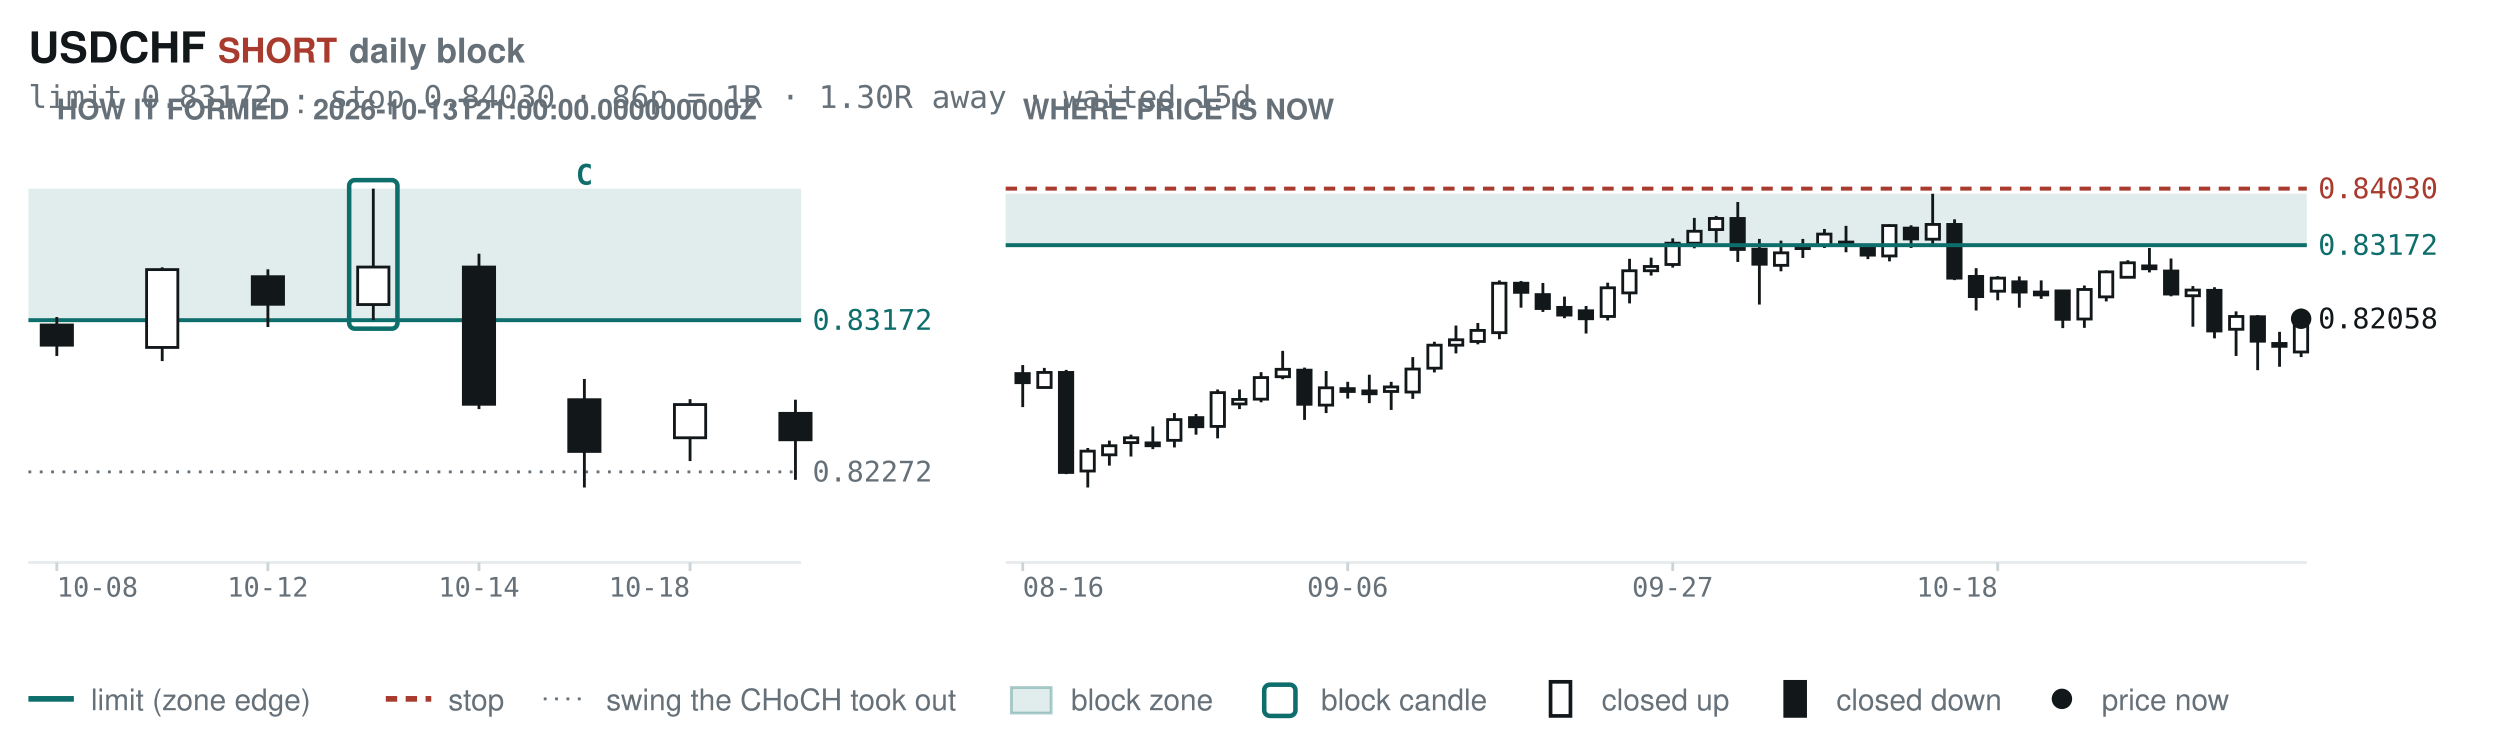
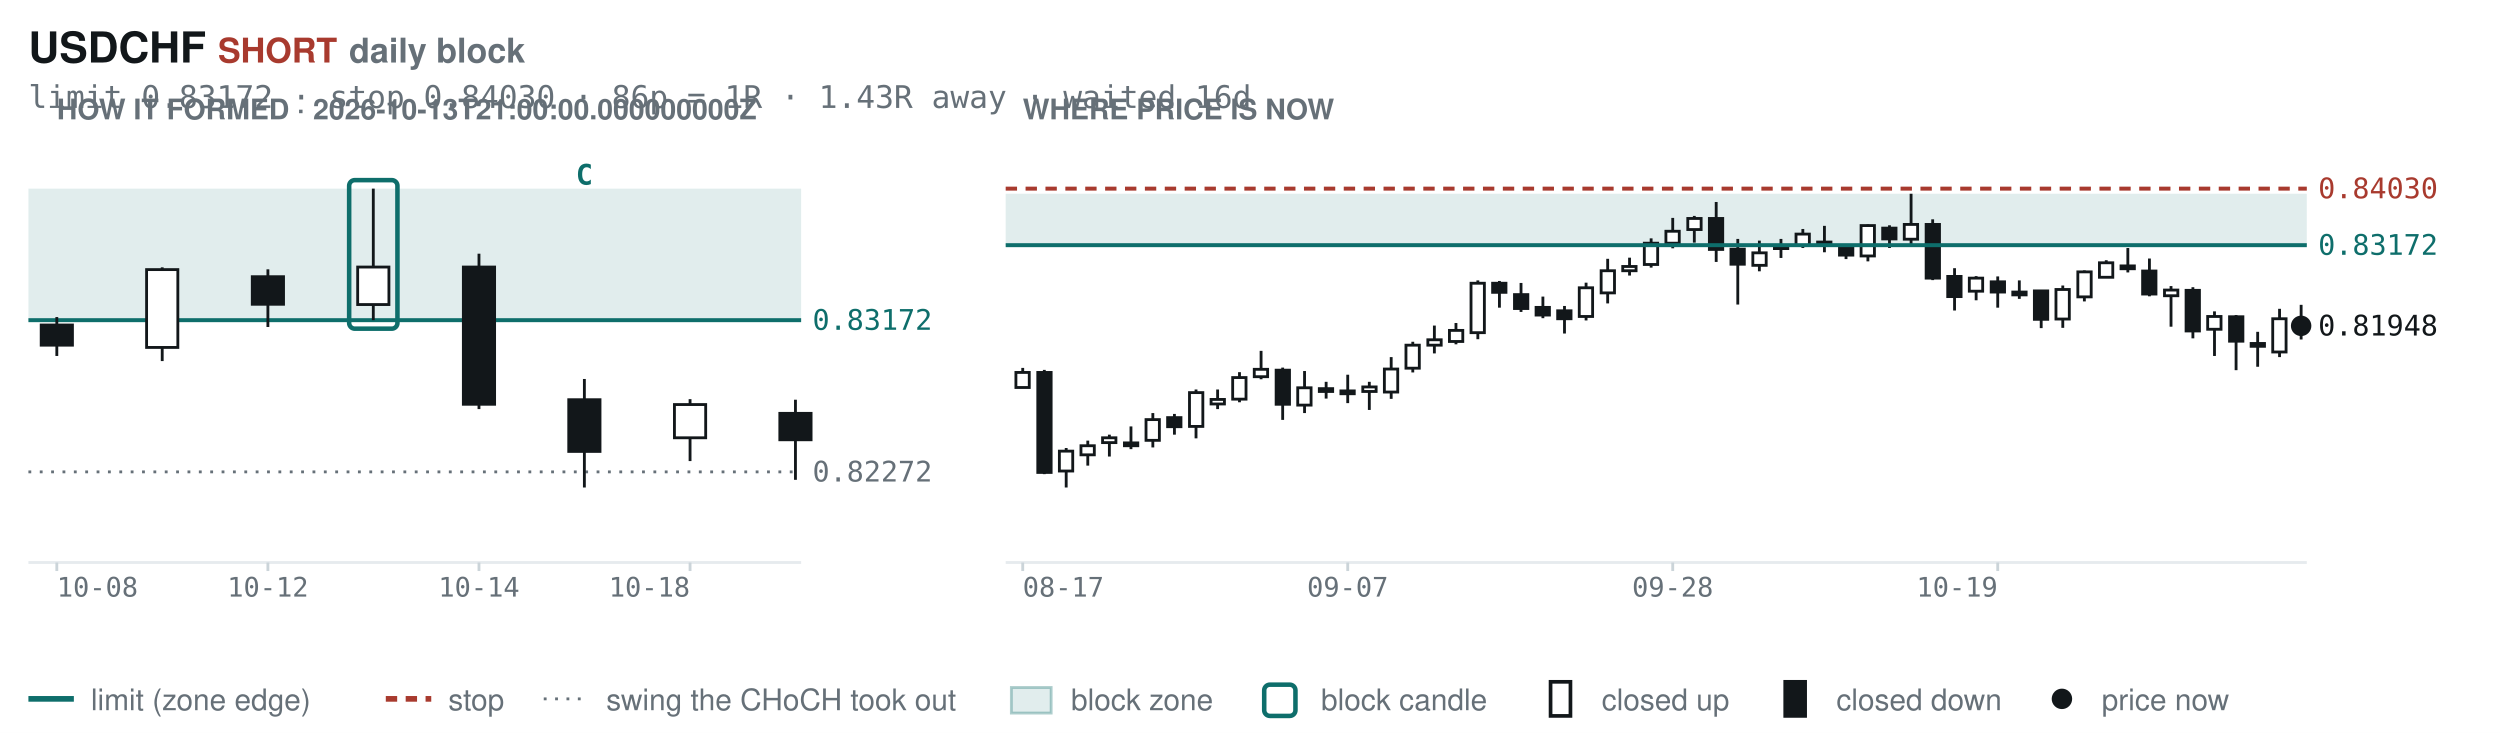
<svg xmlns="http://www.w3.org/2000/svg" viewBox="0 0 880 258" width="880" height="258" role="img" aria-label="USDCHF short order block: the candles that formed it, and where price is now">
  <rect width="880" height="258" fill="#FFFFFF" />
  <text x="10" y="22" fill="#12171A" font-family="system-ui,-apple-system,Segoe UI,Helvetica,Arial,sans-serif" font-size="15" font-weight="700">USDCHF <tspan fill="#A83A2E" font-size="12">SHORT</tspan>
    <tspan fill="#667078" font-size="12">daily block</tspan>
  </text>
-   <text x="10" y="38" fill="#667078" font-family="ui-monospace,SFMono-Regular,Menlo,Consolas,monospace" font-size="11">limit 0.83172 · stop 0.84030 · 86p = 1R · 1.30R away · waited 15d</text>
+   <text x="10" y="38" fill="#667078" font-family="ui-monospace,SFMono-Regular,Menlo,Consolas,monospace" font-size="11">limit 0.83172 · stop 0.84030 · 86p = 1R · 1.43R away · waited 16d</text>
  <text x="20" y="42" fill="#667078" font-family="system-ui,-apple-system,Segoe UI,Helvetica,Arial,sans-serif" font-size="10" font-weight="600">HOW IT FORMED · 2026-10-13T21:00:00.000000000Z</text>
  <text x="360" y="42" fill="#667078" font-family="system-ui,-apple-system,Segoe UI,Helvetica,Arial,sans-serif" font-size="10" font-weight="600">WHERE PRICE IS NOW</text>
  <rect x="10.0" y="66.4" width="272.0" height="46.3" fill="#0E6E6B1F" />
  <line x1="10.0" y1="166.1" x2="282.0" y2="166.1" stroke="#667078" stroke-width="1" stroke-dasharray="1 3" />
  <line x1="10.0" y1="112.7" x2="282.0" y2="112.7" stroke="#0E6E6B" stroke-width="1.4" />
  <line x1="20.0" y1="111.6" x2="20.0" y2="125.3" stroke="#12171A" stroke-width="1" />
  <rect x="14.5" y="114.4" width="11.0" height="7.1" fill="#12171A" stroke="#12171A" stroke-width="1" />
  <line x1="57.1" y1="94.1" x2="57.1" y2="127.1" stroke="#12171A" stroke-width="1" />
  <rect x="51.6" y="94.9" width="11.0" height="27.4" fill="#FFFFFF" stroke="#12171A" stroke-width="1" />
  <line x1="94.3" y1="94.8" x2="94.3" y2="115.1" stroke="#12171A" stroke-width="1" />
  <rect x="88.8" y="97.4" width="11.0" height="9.7" fill="#12171A" stroke="#12171A" stroke-width="1" />
  <line x1="131.4" y1="66.4" x2="131.4" y2="112.7" stroke="#12171A" stroke-width="1" />
  <rect x="125.9" y="94.0" width="11.0" height="13.2" fill="#FFFFFF" stroke="#12171A" stroke-width="1" />
  <line x1="168.6" y1="89.3" x2="168.6" y2="144.0" stroke="#12171A" stroke-width="1" />
  <rect x="163.1" y="94.0" width="11.0" height="48.3" fill="#12171A" stroke="#12171A" stroke-width="1" />
  <line x1="205.7" y1="133.4" x2="205.7" y2="171.6" stroke="#12171A" stroke-width="1" />
  <rect x="200.2" y="140.7" width="11.0" height="18.2" fill="#12171A" stroke="#12171A" stroke-width="1" />
  <line x1="242.9" y1="140.5" x2="242.9" y2="162.3" stroke="#12171A" stroke-width="1" />
  <rect x="237.4" y="142.4" width="11.0" height="11.7" fill="#FFFFFF" stroke="#12171A" stroke-width="1" />
  <line x1="280.0" y1="140.7" x2="280.0" y2="168.9" stroke="#12171A" stroke-width="1" />
  <rect x="274.5" y="145.5" width="11.0" height="9.3" fill="#12171A" stroke="#12171A" stroke-width="1" />
  <rect x="122.9" y="63.4" width="17.0" height="52.3" fill="none" stroke="#0E6E6B" stroke-width="1.6" rx="2" />
  <text x="205.7" y="65" fill="#0E6E6B" text-anchor="middle" font-family="ui-monospace,SFMono-Regular,Menlo,Consolas,monospace" font-size="10" font-weight="700">C</text>
  <line x1="10.0" y1="198.0" x2="282.0" y2="198.0" stroke="#E6EBEE" stroke-width="1" />
  <line x1="20.0" y1="198.0" x2="20.0" y2="201.0" stroke="#CBD4D9" stroke-width="1" />
  <text x="20.0" y="210.0" fill="#667078" text-anchor="start" font-family="ui-monospace,SFMono-Regular,Menlo,Consolas,monospace" font-size="9.5">10-08</text>
  <line x1="94.3" y1="198.0" x2="94.3" y2="201.0" stroke="#CBD4D9" stroke-width="1" />
  <text x="94.3" y="210.0" fill="#667078" text-anchor="middle" font-family="ui-monospace,SFMono-Regular,Menlo,Consolas,monospace" font-size="9.5">10-12</text>
  <line x1="168.6" y1="198.0" x2="168.6" y2="201.0" stroke="#CBD4D9" stroke-width="1" />
  <text x="168.6" y="210.0" fill="#667078" text-anchor="middle" font-family="ui-monospace,SFMono-Regular,Menlo,Consolas,monospace" font-size="9.5">10-14</text>
  <line x1="242.9" y1="198.0" x2="242.9" y2="201.0" stroke="#CBD4D9" stroke-width="1" />
  <text x="242.9" y="210.0" fill="#667078" text-anchor="end" font-family="ui-monospace,SFMono-Regular,Menlo,Consolas,monospace" font-size="9.5">10-18</text>
  <text x="286.0" y="116.1" fill="#0E6E6B" font-family="ui-monospace,SFMono-Regular,Menlo,Consolas,monospace" font-size="10">0.83172</text>
  <text x="286.0" y="169.5" fill="#667078" font-family="ui-monospace,SFMono-Regular,Menlo,Consolas,monospace" font-size="10">0.82272</text>
  <rect x="354.0" y="68.2" width="458.0" height="18.1" fill="#0E6E6B1F" />
-   <line x1="360.0" y1="128.5" x2="360.0" y2="143.3" stroke="#12171A" stroke-width="1" />
-   <rect x="357.6" y="131.5" width="4.7" height="3.2" fill="#12171A" stroke="#12171A" stroke-width="1" />
-   <line x1="367.6" y1="129.5" x2="367.6" y2="136.4" stroke="#12171A" stroke-width="1" />
-   <rect x="365.3" y="131.1" width="4.7" height="5.3" fill="#FFFFFF" stroke="#12171A" stroke-width="1" />
-   <line x1="375.3" y1="130.2" x2="375.3" y2="166.9" stroke="#12171A" stroke-width="1" />
-   <rect x="372.9" y="131.1" width="4.7" height="35.2" fill="#12171A" stroke="#12171A" stroke-width="1" />
-   <line x1="382.9" y1="157.7" x2="382.9" y2="171.6" stroke="#12171A" stroke-width="1" />
-   <rect x="380.5" y="158.8" width="4.7" height="7.0" fill="#FFFFFF" stroke="#12171A" stroke-width="1" />
-   <line x1="390.5" y1="155.1" x2="390.5" y2="163.9" stroke="#12171A" stroke-width="1" />
-   <rect x="388.1" y="156.9" width="4.7" height="3.2" fill="#FFFFFF" stroke="#12171A" stroke-width="1" />
-   <line x1="398.1" y1="153.0" x2="398.1" y2="160.7" stroke="#12171A" stroke-width="1" />
-   <rect x="395.8" y="154.1" width="4.7" height="1.7" fill="#FFFFFF" stroke="#12171A" stroke-width="1" />
-   <line x1="405.8" y1="150.1" x2="405.8" y2="158.1" stroke="#12171A" stroke-width="1" />
-   <rect x="403.4" y="155.9" width="4.7" height="1.0" fill="#12171A" stroke="#12171A" stroke-width="1" />
-   <line x1="413.4" y1="145.4" x2="413.4" y2="157.5" stroke="#12171A" stroke-width="1" />
-   <rect x="411.0" y="147.7" width="4.7" height="7.3" fill="#FFFFFF" stroke="#12171A" stroke-width="1" />
-   <line x1="421.0" y1="145.7" x2="421.0" y2="153.0" stroke="#12171A" stroke-width="1" />
-   <rect x="418.7" y="147.0" width="4.7" height="3.2" fill="#12171A" stroke="#12171A" stroke-width="1" />
-   <line x1="428.6" y1="137.1" x2="428.6" y2="154.3" stroke="#12171A" stroke-width="1" />
-   <rect x="426.3" y="138.2" width="4.7" height="11.9" fill="#FFFFFF" stroke="#12171A" stroke-width="1" />
-   <line x1="436.3" y1="137.1" x2="436.3" y2="144.0" stroke="#12171A" stroke-width="1" />
-   <rect x="433.9" y="140.6" width="4.7" height="1.6" fill="#FFFFFF" stroke="#12171A" stroke-width="1" />
-   <line x1="443.9" y1="131.0" x2="443.9" y2="141.6" stroke="#12171A" stroke-width="1" />
-   <rect x="441.5" y="132.9" width="4.7" height="7.6" fill="#FFFFFF" stroke="#12171A" stroke-width="1" />
-   <line x1="451.5" y1="123.5" x2="451.5" y2="133.5" stroke="#12171A" stroke-width="1" />
-   <rect x="449.2" y="130.0" width="4.7" height="2.6" fill="#FFFFFF" stroke="#12171A" stroke-width="1" />
-   <line x1="459.2" y1="129.4" x2="459.2" y2="147.8" stroke="#12171A" stroke-width="1" />
-   <rect x="456.8" y="130.3" width="4.7" height="12.0" fill="#12171A" stroke="#12171A" stroke-width="1" />
-   <line x1="466.8" y1="130.6" x2="466.8" y2="145.4" stroke="#12171A" stroke-width="1" />
-   <rect x="464.4" y="136.5" width="4.7" height="6.1" fill="#FFFFFF" stroke="#12171A" stroke-width="1" />
-   <line x1="474.4" y1="134.4" x2="474.4" y2="140.3" stroke="#12171A" stroke-width="1" />
-   <rect x="472.0" y="136.8" width="4.7" height="1.0" fill="#12171A" stroke="#12171A" stroke-width="1" />
-   <line x1="482.0" y1="131.9" x2="482.0" y2="141.9" stroke="#12171A" stroke-width="1" />
-   <rect x="479.7" y="137.6" width="4.7" height="1.0" fill="#FFFFFF" stroke="#12171A" stroke-width="1" />
-   <line x1="489.7" y1="134.4" x2="489.7" y2="144.3" stroke="#12171A" stroke-width="1" />
-   <rect x="487.3" y="136.2" width="4.7" height="1.6" fill="#FFFFFF" stroke="#12171A" stroke-width="1" />
-   <line x1="497.3" y1="125.7" x2="497.3" y2="140.4" stroke="#12171A" stroke-width="1" />
-   <rect x="494.9" y="129.9" width="4.7" height="8.1" fill="#FFFFFF" stroke="#12171A" stroke-width="1" />
-   <line x1="504.9" y1="120.3" x2="504.9" y2="131.1" stroke="#12171A" stroke-width="1" />
-   <rect x="502.6" y="121.5" width="4.7" height="8.1" fill="#FFFFFF" stroke="#12171A" stroke-width="1" />
-   <line x1="512.5" y1="114.6" x2="512.5" y2="124.4" stroke="#12171A" stroke-width="1" />
-   <rect x="510.2" y="119.6" width="4.7" height="1.9" fill="#FFFFFF" stroke="#12171A" stroke-width="1" />
-   <line x1="520.2" y1="113.7" x2="520.2" y2="121.2" stroke="#12171A" stroke-width="1" />
-   <rect x="517.8" y="116.3" width="4.7" height="3.9" fill="#FFFFFF" stroke="#12171A" stroke-width="1" />
-   <line x1="527.8" y1="98.7" x2="527.8" y2="119.4" stroke="#12171A" stroke-width="1" />
-   <rect x="525.4" y="99.7" width="4.7" height="17.4" fill="#FFFFFF" stroke="#12171A" stroke-width="1" />
-   <line x1="535.4" y1="98.9" x2="535.4" y2="108.3" stroke="#12171A" stroke-width="1" />
-   <rect x="533.1" y="99.7" width="4.7" height="3.2" fill="#12171A" stroke="#12171A" stroke-width="1" />
-   <line x1="543.1" y1="99.6" x2="543.1" y2="109.8" stroke="#12171A" stroke-width="1" />
-   <rect x="540.7" y="103.7" width="4.7" height="4.9" fill="#12171A" stroke="#12171A" stroke-width="1" />
-   <line x1="550.7" y1="104.4" x2="550.7" y2="112.0" stroke="#12171A" stroke-width="1" />
-   <rect x="548.3" y="108.2" width="4.7" height="2.7" fill="#12171A" stroke="#12171A" stroke-width="1" />
-   <line x1="558.3" y1="107.7" x2="558.3" y2="117.4" stroke="#12171A" stroke-width="1" />
-   <rect x="555.9" y="109.4" width="4.7" height="2.8" fill="#12171A" stroke="#12171A" stroke-width="1" />
-   <line x1="565.9" y1="99.5" x2="565.9" y2="112.8" stroke="#12171A" stroke-width="1" />
-   <rect x="563.6" y="101.3" width="4.7" height="10.1" fill="#FFFFFF" stroke="#12171A" stroke-width="1" />
-   <line x1="573.6" y1="91.1" x2="573.6" y2="106.8" stroke="#12171A" stroke-width="1" />
-   <rect x="571.2" y="95.3" width="4.7" height="7.8" fill="#FFFFFF" stroke="#12171A" stroke-width="1" />
-   <line x1="581.2" y1="90.7" x2="581.2" y2="97.0" stroke="#12171A" stroke-width="1" />
-   <rect x="578.8" y="93.8" width="4.7" height="1.5" fill="#FFFFFF" stroke="#12171A" stroke-width="1" />
-   <line x1="588.8" y1="83.9" x2="588.8" y2="94.2" stroke="#12171A" stroke-width="1" />
-   <rect x="586.4" y="85.6" width="4.7" height="7.5" fill="#FFFFFF" stroke="#12171A" stroke-width="1" />
-   <line x1="596.4" y1="76.7" x2="596.4" y2="87.4" stroke="#12171A" stroke-width="1" />
-   <rect x="594.1" y="81.4" width="4.7" height="4.2" fill="#FFFFFF" stroke="#12171A" stroke-width="1" />
-   <line x1="604.1" y1="76.0" x2="604.1" y2="85.4" stroke="#12171A" stroke-width="1" />
-   <rect x="601.7" y="76.9" width="4.7" height="3.9" fill="#FFFFFF" stroke="#12171A" stroke-width="1" />
-   <line x1="611.7" y1="71.1" x2="611.7" y2="92.2" stroke="#12171A" stroke-width="1" />
-   <rect x="609.3" y="76.9" width="4.7" height="10.9" fill="#12171A" stroke="#12171A" stroke-width="1" />
-   <line x1="619.3" y1="84.1" x2="619.3" y2="107.2" stroke="#12171A" stroke-width="1" />
-   <rect x="617.0" y="87.7" width="4.7" height="5.3" fill="#12171A" stroke="#12171A" stroke-width="1" />
-   <line x1="626.9" y1="84.7" x2="626.9" y2="95.5" stroke="#12171A" stroke-width="1" />
-   <rect x="624.6" y="89.0" width="4.7" height="4.4" fill="#FFFFFF" stroke="#12171A" stroke-width="1" />
-   <line x1="634.6" y1="84.1" x2="634.6" y2="90.8" stroke="#12171A" stroke-width="1" />
-   <rect x="632.2" y="86.5" width="4.7" height="1.0" fill="#FFFFFF" stroke="#12171A" stroke-width="1" />
-   <line x1="642.2" y1="80.6" x2="642.2" y2="87.3" stroke="#12171A" stroke-width="1" />
-   <rect x="639.8" y="82.4" width="4.7" height="4.0" fill="#FFFFFF" stroke="#12171A" stroke-width="1" />
-   <line x1="649.8" y1="79.5" x2="649.8" y2="88.8" stroke="#12171A" stroke-width="1" />
-   <rect x="647.5" y="85.2" width="4.7" height="1.2" fill="#12171A" stroke="#12171A" stroke-width="1" />
-   <line x1="657.5" y1="85.9" x2="657.5" y2="91.2" stroke="#12171A" stroke-width="1" />
-   <rect x="655.1" y="87.0" width="4.7" height="2.8" fill="#12171A" stroke="#12171A" stroke-width="1" />
-   <line x1="665.1" y1="79.0" x2="665.1" y2="92.0" stroke="#12171A" stroke-width="1" />
-   <rect x="662.7" y="79.4" width="4.7" height="10.7" fill="#FFFFFF" stroke="#12171A" stroke-width="1" />
-   <line x1="672.7" y1="79.3" x2="672.7" y2="87.3" stroke="#12171A" stroke-width="1" />
-   <rect x="670.3" y="80.3" width="4.7" height="3.8" fill="#12171A" stroke="#12171A" stroke-width="1" />
-   <line x1="680.3" y1="68.2" x2="680.3" y2="86.3" stroke="#12171A" stroke-width="1" />
-   <rect x="678.0" y="79.0" width="4.7" height="5.2" fill="#FFFFFF" stroke="#12171A" stroke-width="1" />
-   <line x1="688.0" y1="77.2" x2="688.0" y2="98.6" stroke="#12171A" stroke-width="1" />
-   <rect x="685.6" y="79.0" width="4.7" height="18.9" fill="#12171A" stroke="#12171A" stroke-width="1" />
-   <line x1="695.6" y1="94.4" x2="695.6" y2="109.3" stroke="#12171A" stroke-width="1" />
-   <rect x="693.2" y="97.3" width="4.7" height="7.1" fill="#12171A" stroke="#12171A" stroke-width="1" />
-   <line x1="703.2" y1="97.2" x2="703.2" y2="105.7" stroke="#12171A" stroke-width="1" />
-   <rect x="700.9" y="97.9" width="4.7" height="4.6" fill="#FFFFFF" stroke="#12171A" stroke-width="1" />
-   <line x1="710.8" y1="97.3" x2="710.8" y2="108.3" stroke="#12171A" stroke-width="1" />
-   <rect x="708.5" y="99.2" width="4.7" height="3.6" fill="#12171A" stroke="#12171A" stroke-width="1" />
-   <line x1="718.5" y1="98.7" x2="718.5" y2="105.2" stroke="#12171A" stroke-width="1" />
-   <rect x="716.1" y="102.8" width="4.7" height="1.0" fill="#12171A" stroke="#12171A" stroke-width="1" />
-   <line x1="726.1" y1="102.4" x2="726.1" y2="115.5" stroke="#12171A" stroke-width="1" />
-   <rect x="723.7" y="102.4" width="4.7" height="10.0" fill="#12171A" stroke="#12171A" stroke-width="1" />
-   <line x1="733.7" y1="100.5" x2="733.7" y2="115.4" stroke="#12171A" stroke-width="1" />
-   <rect x="731.4" y="101.9" width="4.7" height="10.4" fill="#FFFFFF" stroke="#12171A" stroke-width="1" />
-   <line x1="741.4" y1="95.2" x2="741.4" y2="106.1" stroke="#12171A" stroke-width="1" />
-   <rect x="739.0" y="95.7" width="4.7" height="8.8" fill="#FFFFFF" stroke="#12171A" stroke-width="1" />
-   <line x1="749.0" y1="91.6" x2="749.0" y2="97.6" stroke="#12171A" stroke-width="1" />
-   <rect x="746.6" y="92.5" width="4.7" height="5.1" fill="#FFFFFF" stroke="#12171A" stroke-width="1" />
-   <line x1="756.6" y1="87.3" x2="756.6" y2="95.9" stroke="#12171A" stroke-width="1" />
-   <rect x="754.2" y="93.6" width="4.7" height="1.0" fill="#12171A" stroke="#12171A" stroke-width="1" />
-   <line x1="764.2" y1="91.0" x2="764.2" y2="104.3" stroke="#12171A" stroke-width="1" />
-   <rect x="761.9" y="95.4" width="4.7" height="8.1" fill="#12171A" stroke="#12171A" stroke-width="1" />
-   <line x1="771.9" y1="100.7" x2="771.9" y2="115.0" stroke="#12171A" stroke-width="1" />
-   <rect x="769.5" y="102.1" width="4.7" height="2.0" fill="#FFFFFF" stroke="#12171A" stroke-width="1" />
-   <line x1="779.5" y1="101.1" x2="779.5" y2="119.1" stroke="#12171A" stroke-width="1" />
-   <rect x="777.1" y="102.2" width="4.7" height="14.3" fill="#12171A" stroke="#12171A" stroke-width="1" />
-   <line x1="787.1" y1="109.6" x2="787.1" y2="125.3" stroke="#12171A" stroke-width="1" />
-   <rect x="784.8" y="111.4" width="4.7" height="4.5" fill="#FFFFFF" stroke="#12171A" stroke-width="1" />
-   <line x1="794.7" y1="110.9" x2="794.7" y2="130.3" stroke="#12171A" stroke-width="1" />
-   <rect x="792.4" y="111.5" width="4.7" height="8.6" fill="#12171A" stroke="#12171A" stroke-width="1" />
-   <line x1="802.4" y1="116.8" x2="802.4" y2="129.1" stroke="#12171A" stroke-width="1" />
-   <rect x="800.0" y="120.9" width="4.7" height="1.0" fill="#12171A" stroke="#12171A" stroke-width="1" />
-   <line x1="810.0" y1="108.7" x2="810.0" y2="125.7" stroke="#12171A" stroke-width="1" />
-   <rect x="807.6" y="112.2" width="4.7" height="11.7" fill="#FFFFFF" stroke="#12171A" stroke-width="1" />
+   <line x1="360.0" y1="129.5" x2="360.0" y2="136.4" stroke="#12171A" stroke-width="1" />
+   <rect x="357.6" y="131.1" width="4.7" height="5.3" fill="#FFFFFF" stroke="#12171A" stroke-width="1" />
+   <line x1="367.6" y1="130.2" x2="367.6" y2="166.9" stroke="#12171A" stroke-width="1" />
+   <rect x="365.3" y="131.1" width="4.7" height="35.2" fill="#12171A" stroke="#12171A" stroke-width="1" />
+   <line x1="375.3" y1="157.7" x2="375.3" y2="171.6" stroke="#12171A" stroke-width="1" />
+   <rect x="372.9" y="158.8" width="4.7" height="7.0" fill="#FFFFFF" stroke="#12171A" stroke-width="1" />
+   <line x1="382.9" y1="155.1" x2="382.9" y2="163.9" stroke="#12171A" stroke-width="1" />
+   <rect x="380.5" y="156.9" width="4.7" height="3.2" fill="#FFFFFF" stroke="#12171A" stroke-width="1" />
+   <line x1="390.5" y1="153.0" x2="390.5" y2="160.7" stroke="#12171A" stroke-width="1" />
+   <rect x="388.1" y="154.1" width="4.7" height="1.7" fill="#FFFFFF" stroke="#12171A" stroke-width="1" />
+   <line x1="398.1" y1="150.1" x2="398.1" y2="158.1" stroke="#12171A" stroke-width="1" />
+   <rect x="395.8" y="155.9" width="4.7" height="1.0" fill="#12171A" stroke="#12171A" stroke-width="1" />
+   <line x1="405.8" y1="145.4" x2="405.8" y2="157.5" stroke="#12171A" stroke-width="1" />
+   <rect x="403.4" y="147.7" width="4.7" height="7.3" fill="#FFFFFF" stroke="#12171A" stroke-width="1" />
+   <line x1="413.4" y1="145.7" x2="413.4" y2="153.0" stroke="#12171A" stroke-width="1" />
+   <rect x="411.0" y="147.0" width="4.7" height="3.2" fill="#12171A" stroke="#12171A" stroke-width="1" />
+   <line x1="421.0" y1="137.1" x2="421.0" y2="154.3" stroke="#12171A" stroke-width="1" />
+   <rect x="418.7" y="138.2" width="4.7" height="11.9" fill="#FFFFFF" stroke="#12171A" stroke-width="1" />
+   <line x1="428.6" y1="137.1" x2="428.6" y2="144.0" stroke="#12171A" stroke-width="1" />
+   <rect x="426.3" y="140.6" width="4.7" height="1.6" fill="#FFFFFF" stroke="#12171A" stroke-width="1" />
+   <line x1="436.3" y1="131.0" x2="436.3" y2="141.6" stroke="#12171A" stroke-width="1" />
+   <rect x="433.9" y="132.9" width="4.7" height="7.6" fill="#FFFFFF" stroke="#12171A" stroke-width="1" />
+   <line x1="443.9" y1="123.5" x2="443.9" y2="133.5" stroke="#12171A" stroke-width="1" />
+   <rect x="441.5" y="130.0" width="4.7" height="2.6" fill="#FFFFFF" stroke="#12171A" stroke-width="1" />
+   <line x1="451.5" y1="129.4" x2="451.5" y2="147.8" stroke="#12171A" stroke-width="1" />
+   <rect x="449.2" y="130.3" width="4.7" height="12.0" fill="#12171A" stroke="#12171A" stroke-width="1" />
+   <line x1="459.2" y1="130.6" x2="459.2" y2="145.4" stroke="#12171A" stroke-width="1" />
+   <rect x="456.8" y="136.5" width="4.7" height="6.1" fill="#FFFFFF" stroke="#12171A" stroke-width="1" />
+   <line x1="466.8" y1="134.4" x2="466.8" y2="140.3" stroke="#12171A" stroke-width="1" />
+   <rect x="464.4" y="136.8" width="4.7" height="1.0" fill="#12171A" stroke="#12171A" stroke-width="1" />
+   <line x1="474.4" y1="131.9" x2="474.4" y2="141.9" stroke="#12171A" stroke-width="1" />
+   <rect x="472.0" y="137.6" width="4.7" height="1.0" fill="#FFFFFF" stroke="#12171A" stroke-width="1" />
+   <line x1="482.0" y1="134.4" x2="482.0" y2="144.3" stroke="#12171A" stroke-width="1" />
+   <rect x="479.7" y="136.2" width="4.7" height="1.6" fill="#FFFFFF" stroke="#12171A" stroke-width="1" />
+   <line x1="489.7" y1="125.7" x2="489.7" y2="140.4" stroke="#12171A" stroke-width="1" />
+   <rect x="487.3" y="129.9" width="4.7" height="8.1" fill="#FFFFFF" stroke="#12171A" stroke-width="1" />
+   <line x1="497.3" y1="120.3" x2="497.3" y2="131.1" stroke="#12171A" stroke-width="1" />
+   <rect x="494.9" y="121.5" width="4.7" height="8.1" fill="#FFFFFF" stroke="#12171A" stroke-width="1" />
+   <line x1="504.9" y1="114.6" x2="504.9" y2="124.4" stroke="#12171A" stroke-width="1" />
+   <rect x="502.6" y="119.6" width="4.7" height="1.9" fill="#FFFFFF" stroke="#12171A" stroke-width="1" />
+   <line x1="512.5" y1="113.7" x2="512.5" y2="121.2" stroke="#12171A" stroke-width="1" />
+   <rect x="510.2" y="116.3" width="4.7" height="3.9" fill="#FFFFFF" stroke="#12171A" stroke-width="1" />
+   <line x1="520.2" y1="98.7" x2="520.2" y2="119.4" stroke="#12171A" stroke-width="1" />
+   <rect x="517.8" y="99.7" width="4.7" height="17.4" fill="#FFFFFF" stroke="#12171A" stroke-width="1" />
+   <line x1="527.8" y1="98.9" x2="527.8" y2="108.3" stroke="#12171A" stroke-width="1" />
+   <rect x="525.4" y="99.7" width="4.7" height="3.2" fill="#12171A" stroke="#12171A" stroke-width="1" />
+   <line x1="535.4" y1="99.6" x2="535.4" y2="109.8" stroke="#12171A" stroke-width="1" />
+   <rect x="533.1" y="103.7" width="4.7" height="4.9" fill="#12171A" stroke="#12171A" stroke-width="1" />
+   <line x1="543.1" y1="104.4" x2="543.1" y2="112.0" stroke="#12171A" stroke-width="1" />
+   <rect x="540.7" y="108.2" width="4.7" height="2.7" fill="#12171A" stroke="#12171A" stroke-width="1" />
+   <line x1="550.7" y1="107.7" x2="550.7" y2="117.4" stroke="#12171A" stroke-width="1" />
+   <rect x="548.3" y="109.4" width="4.7" height="2.8" fill="#12171A" stroke="#12171A" stroke-width="1" />
+   <line x1="558.3" y1="99.5" x2="558.3" y2="112.8" stroke="#12171A" stroke-width="1" />
+   <rect x="555.9" y="101.3" width="4.7" height="10.1" fill="#FFFFFF" stroke="#12171A" stroke-width="1" />
+   <line x1="565.9" y1="91.1" x2="565.9" y2="106.8" stroke="#12171A" stroke-width="1" />
+   <rect x="563.6" y="95.3" width="4.7" height="7.8" fill="#FFFFFF" stroke="#12171A" stroke-width="1" />
+   <line x1="573.6" y1="90.7" x2="573.6" y2="97.0" stroke="#12171A" stroke-width="1" />
+   <rect x="571.2" y="93.8" width="4.7" height="1.5" fill="#FFFFFF" stroke="#12171A" stroke-width="1" />
+   <line x1="581.2" y1="83.9" x2="581.2" y2="94.2" stroke="#12171A" stroke-width="1" />
+   <rect x="578.8" y="85.6" width="4.7" height="7.5" fill="#FFFFFF" stroke="#12171A" stroke-width="1" />
+   <line x1="588.8" y1="76.7" x2="588.8" y2="87.4" stroke="#12171A" stroke-width="1" />
+   <rect x="586.4" y="81.4" width="4.7" height="4.2" fill="#FFFFFF" stroke="#12171A" stroke-width="1" />
+   <line x1="596.4" y1="76.0" x2="596.4" y2="85.4" stroke="#12171A" stroke-width="1" />
+   <rect x="594.1" y="76.9" width="4.7" height="3.9" fill="#FFFFFF" stroke="#12171A" stroke-width="1" />
+   <line x1="604.1" y1="71.1" x2="604.1" y2="92.2" stroke="#12171A" stroke-width="1" />
+   <rect x="601.7" y="76.9" width="4.7" height="10.9" fill="#12171A" stroke="#12171A" stroke-width="1" />
+   <line x1="611.7" y1="84.1" x2="611.7" y2="107.2" stroke="#12171A" stroke-width="1" />
+   <rect x="609.3" y="87.7" width="4.7" height="5.3" fill="#12171A" stroke="#12171A" stroke-width="1" />
+   <line x1="619.3" y1="84.7" x2="619.3" y2="95.5" stroke="#12171A" stroke-width="1" />
+   <rect x="617.0" y="89.0" width="4.7" height="4.4" fill="#FFFFFF" stroke="#12171A" stroke-width="1" />
+   <line x1="626.9" y1="84.1" x2="626.9" y2="90.8" stroke="#12171A" stroke-width="1" />
+   <rect x="624.6" y="86.5" width="4.7" height="1.0" fill="#FFFFFF" stroke="#12171A" stroke-width="1" />
+   <line x1="634.6" y1="80.6" x2="634.6" y2="87.3" stroke="#12171A" stroke-width="1" />
+   <rect x="632.2" y="82.4" width="4.7" height="4.0" fill="#FFFFFF" stroke="#12171A" stroke-width="1" />
+   <line x1="642.2" y1="79.5" x2="642.2" y2="88.8" stroke="#12171A" stroke-width="1" />
+   <rect x="639.8" y="85.2" width="4.7" height="1.2" fill="#12171A" stroke="#12171A" stroke-width="1" />
+   <line x1="649.8" y1="85.9" x2="649.8" y2="91.2" stroke="#12171A" stroke-width="1" />
+   <rect x="647.5" y="87.0" width="4.7" height="2.8" fill="#12171A" stroke="#12171A" stroke-width="1" />
+   <line x1="657.5" y1="79.0" x2="657.5" y2="92.0" stroke="#12171A" stroke-width="1" />
+   <rect x="655.1" y="79.4" width="4.7" height="10.7" fill="#FFFFFF" stroke="#12171A" stroke-width="1" />
+   <line x1="665.1" y1="79.3" x2="665.1" y2="87.3" stroke="#12171A" stroke-width="1" />
+   <rect x="662.7" y="80.3" width="4.7" height="3.8" fill="#12171A" stroke="#12171A" stroke-width="1" />
+   <line x1="672.7" y1="68.2" x2="672.7" y2="86.3" stroke="#12171A" stroke-width="1" />
+   <rect x="670.3" y="79.0" width="4.7" height="5.2" fill="#FFFFFF" stroke="#12171A" stroke-width="1" />
+   <line x1="680.3" y1="77.2" x2="680.3" y2="98.6" stroke="#12171A" stroke-width="1" />
+   <rect x="678.0" y="79.0" width="4.7" height="18.9" fill="#12171A" stroke="#12171A" stroke-width="1" />
+   <line x1="688.0" y1="94.4" x2="688.0" y2="109.3" stroke="#12171A" stroke-width="1" />
+   <rect x="685.6" y="97.3" width="4.7" height="7.1" fill="#12171A" stroke="#12171A" stroke-width="1" />
+   <line x1="695.6" y1="97.2" x2="695.6" y2="105.7" stroke="#12171A" stroke-width="1" />
+   <rect x="693.2" y="97.9" width="4.7" height="4.6" fill="#FFFFFF" stroke="#12171A" stroke-width="1" />
+   <line x1="703.2" y1="97.3" x2="703.2" y2="108.3" stroke="#12171A" stroke-width="1" />
+   <rect x="700.9" y="99.2" width="4.7" height="3.6" fill="#12171A" stroke="#12171A" stroke-width="1" />
+   <line x1="710.8" y1="98.7" x2="710.8" y2="105.2" stroke="#12171A" stroke-width="1" />
+   <rect x="708.5" y="102.8" width="4.7" height="1.0" fill="#12171A" stroke="#12171A" stroke-width="1" />
+   <line x1="718.5" y1="102.4" x2="718.5" y2="115.5" stroke="#12171A" stroke-width="1" />
+   <rect x="716.1" y="102.4" width="4.7" height="10.0" fill="#12171A" stroke="#12171A" stroke-width="1" />
+   <line x1="726.1" y1="100.5" x2="726.1" y2="115.4" stroke="#12171A" stroke-width="1" />
+   <rect x="723.7" y="101.9" width="4.7" height="10.4" fill="#FFFFFF" stroke="#12171A" stroke-width="1" />
+   <line x1="733.7" y1="95.2" x2="733.7" y2="106.1" stroke="#12171A" stroke-width="1" />
+   <rect x="731.4" y="95.7" width="4.7" height="8.8" fill="#FFFFFF" stroke="#12171A" stroke-width="1" />
+   <line x1="741.4" y1="91.6" x2="741.4" y2="97.6" stroke="#12171A" stroke-width="1" />
+   <rect x="739.0" y="92.5" width="4.7" height="5.1" fill="#FFFFFF" stroke="#12171A" stroke-width="1" />
+   <line x1="749.0" y1="87.3" x2="749.0" y2="95.9" stroke="#12171A" stroke-width="1" />
+   <rect x="746.6" y="93.6" width="4.7" height="1.0" fill="#12171A" stroke="#12171A" stroke-width="1" />
+   <line x1="756.6" y1="91.0" x2="756.6" y2="104.3" stroke="#12171A" stroke-width="1" />
+   <rect x="754.2" y="95.4" width="4.7" height="8.1" fill="#12171A" stroke="#12171A" stroke-width="1" />
+   <line x1="764.2" y1="100.7" x2="764.2" y2="115.0" stroke="#12171A" stroke-width="1" />
+   <rect x="761.9" y="102.1" width="4.7" height="2.0" fill="#FFFFFF" stroke="#12171A" stroke-width="1" />
+   <line x1="771.9" y1="101.1" x2="771.9" y2="119.1" stroke="#12171A" stroke-width="1" />
+   <rect x="769.5" y="102.2" width="4.7" height="14.3" fill="#12171A" stroke="#12171A" stroke-width="1" />
+   <line x1="779.5" y1="109.6" x2="779.5" y2="125.3" stroke="#12171A" stroke-width="1" />
+   <rect x="777.1" y="111.4" width="4.7" height="4.5" fill="#FFFFFF" stroke="#12171A" stroke-width="1" />
+   <line x1="787.1" y1="110.9" x2="787.1" y2="130.3" stroke="#12171A" stroke-width="1" />
+   <rect x="784.8" y="111.5" width="4.7" height="8.6" fill="#12171A" stroke="#12171A" stroke-width="1" />
+   <line x1="794.7" y1="116.8" x2="794.7" y2="129.1" stroke="#12171A" stroke-width="1" />
+   <rect x="792.4" y="120.9" width="4.7" height="1.0" fill="#12171A" stroke="#12171A" stroke-width="1" />
+   <line x1="802.4" y1="108.7" x2="802.4" y2="125.7" stroke="#12171A" stroke-width="1" />
+   <rect x="800.0" y="112.2" width="4.7" height="11.7" fill="#FFFFFF" stroke="#12171A" stroke-width="1" />
+   <line x1="810.0" y1="107.3" x2="810.0" y2="119.5" stroke="#12171A" stroke-width="1" />
+   <rect x="807.6" y="114.7" width="4.7" height="1.0" fill="#FFFFFF" stroke="#12171A" stroke-width="1" />
  <line x1="354.0" y1="86.3" x2="812.0" y2="86.3" stroke="#0E6E6B" stroke-width="1.4" />
  <line x1="354.0" y1="66.4" x2="812.0" y2="66.4" stroke="#A83A2E" stroke-width="1.4" stroke-dasharray="4 3" />
-   <circle cx="810.0" cy="112.2" r="3.6" fill="#12171A" />
+   <circle cx="810.0" cy="114.7" r="3.6" fill="#12171A" />
  <line x1="354.0" y1="198.0" x2="812.0" y2="198.0" stroke="#E6EBEE" stroke-width="1" />
  <line x1="360.0" y1="198.0" x2="360.0" y2="201.0" stroke="#CBD4D9" stroke-width="1" />
-   <text x="360.0" y="210.0" fill="#667078" text-anchor="start" font-family="ui-monospace,SFMono-Regular,Menlo,Consolas,monospace" font-size="9.5">08-16</text>
+   <text x="360.0" y="210.0" fill="#667078" text-anchor="start" font-family="ui-monospace,SFMono-Regular,Menlo,Consolas,monospace" font-size="9.5">08-17</text>
  <line x1="474.4" y1="198.0" x2="474.4" y2="201.0" stroke="#CBD4D9" stroke-width="1" />
-   <text x="474.4" y="210.0" fill="#667078" text-anchor="middle" font-family="ui-monospace,SFMono-Regular,Menlo,Consolas,monospace" font-size="9.5">09-06</text>
+   <text x="474.4" y="210.0" fill="#667078" text-anchor="middle" font-family="ui-monospace,SFMono-Regular,Menlo,Consolas,monospace" font-size="9.5">09-07</text>
  <line x1="588.8" y1="198.0" x2="588.8" y2="201.0" stroke="#CBD4D9" stroke-width="1" />
-   <text x="588.8" y="210.0" fill="#667078" text-anchor="middle" font-family="ui-monospace,SFMono-Regular,Menlo,Consolas,monospace" font-size="9.5">09-27</text>
+   <text x="588.8" y="210.0" fill="#667078" text-anchor="middle" font-family="ui-monospace,SFMono-Regular,Menlo,Consolas,monospace" font-size="9.5">09-28</text>
  <line x1="703.2" y1="198.0" x2="703.2" y2="201.0" stroke="#CBD4D9" stroke-width="1" />
-   <text x="703.2" y="210.0" fill="#667078" text-anchor="end" font-family="ui-monospace,SFMono-Regular,Menlo,Consolas,monospace" font-size="9.5">10-18</text>
+   <text x="703.2" y="210.0" fill="#667078" text-anchor="end" font-family="ui-monospace,SFMono-Regular,Menlo,Consolas,monospace" font-size="9.5">10-19</text>
  <text x="816.0" y="89.7" fill="#0E6E6B" font-family="ui-monospace,SFMono-Regular,Menlo,Consolas,monospace" font-size="10">0.83172</text>
  <text x="816.0" y="69.8" fill="#A83A2E" font-family="ui-monospace,SFMono-Regular,Menlo,Consolas,monospace" font-size="10">0.84030</text>
-   <text x="816.0" y="115.6" fill="#12171A" font-family="ui-monospace,SFMono-Regular,Menlo,Consolas,monospace" font-size="10">0.82058</text>
+   <text x="816.0" y="118.1" fill="#12171A" font-family="ui-monospace,SFMono-Regular,Menlo,Consolas,monospace" font-size="10">0.81948</text>
  <g transform="translate(10.0,242)">
    <line x1="0" y1="4" x2="16" y2="4" stroke="#0E6E6B" stroke-width="2" />
    <text x="22" y="8" fill="#667078" font-family="system-ui,-apple-system,Segoe UI,Helvetica,Arial,sans-serif" font-size="10.5">limit (zone edge)</text>
  </g>
  <g transform="translate(135.8,242)">
    <line x1="0" y1="4" x2="16" y2="4" stroke="#A83A2E" stroke-width="2" stroke-dasharray="4 3" />
    <text x="22" y="8" fill="#667078" font-family="system-ui,-apple-system,Segoe UI,Helvetica,Arial,sans-serif" font-size="10.5">stop</text>
  </g>
  <g transform="translate(191.4,242)">
    <line x1="0" y1="4" x2="16" y2="4" stroke="#667078" stroke-width="1" stroke-dasharray="1 3" />
    <text x="22" y="8" fill="#667078" font-family="system-ui,-apple-system,Segoe UI,Helvetica,Arial,sans-serif" font-size="10.5">swing the CHoCH took out</text>
  </g>
  <g transform="translate(355.0,242)">
    <rect x="1" y="0" width="14" height="9" fill="#0E6E6B1F" stroke="#0E6E6B55" />
    <text x="22" y="8" fill="#667078" font-family="system-ui,-apple-system,Segoe UI,Helvetica,Arial,sans-serif" font-size="10.5">block zone</text>
  </g>
  <g transform="translate(443.0,242)">
    <rect x="2" y="-1" width="11" height="11" fill="none" stroke="#0E6E6B" stroke-width="1.6" rx="2" />
    <text x="22" y="8" fill="#667078" font-family="system-ui,-apple-system,Segoe UI,Helvetica,Arial,sans-serif" font-size="10.5">block candle</text>
  </g>
  <g transform="translate(541.8,242)">
    <rect x="4" y="-2" width="7" height="12" fill="#FFFFFF" stroke="#12171A" stroke-width="1.3" />
    <text x="22" y="8" fill="#667078" font-family="system-ui,-apple-system,Segoe UI,Helvetica,Arial,sans-serif" font-size="10.5">closed up</text>
  </g>
  <g transform="translate(624.4,242)">
    <rect x="4" y="-2" width="7" height="12" fill="#12171A" stroke="#12171A" stroke-width="1.3" />
    <text x="22" y="8" fill="#667078" font-family="system-ui,-apple-system,Segoe UI,Helvetica,Arial,sans-serif" font-size="10.5">closed down</text>
  </g>
  <g transform="translate(717.8,242)">
    <circle cx="8" cy="4" r="3.6" fill="#12171A" />
    <text x="22" y="8" fill="#667078" font-family="system-ui,-apple-system,Segoe UI,Helvetica,Arial,sans-serif" font-size="10.5">price now</text>
  </g>
</svg>
